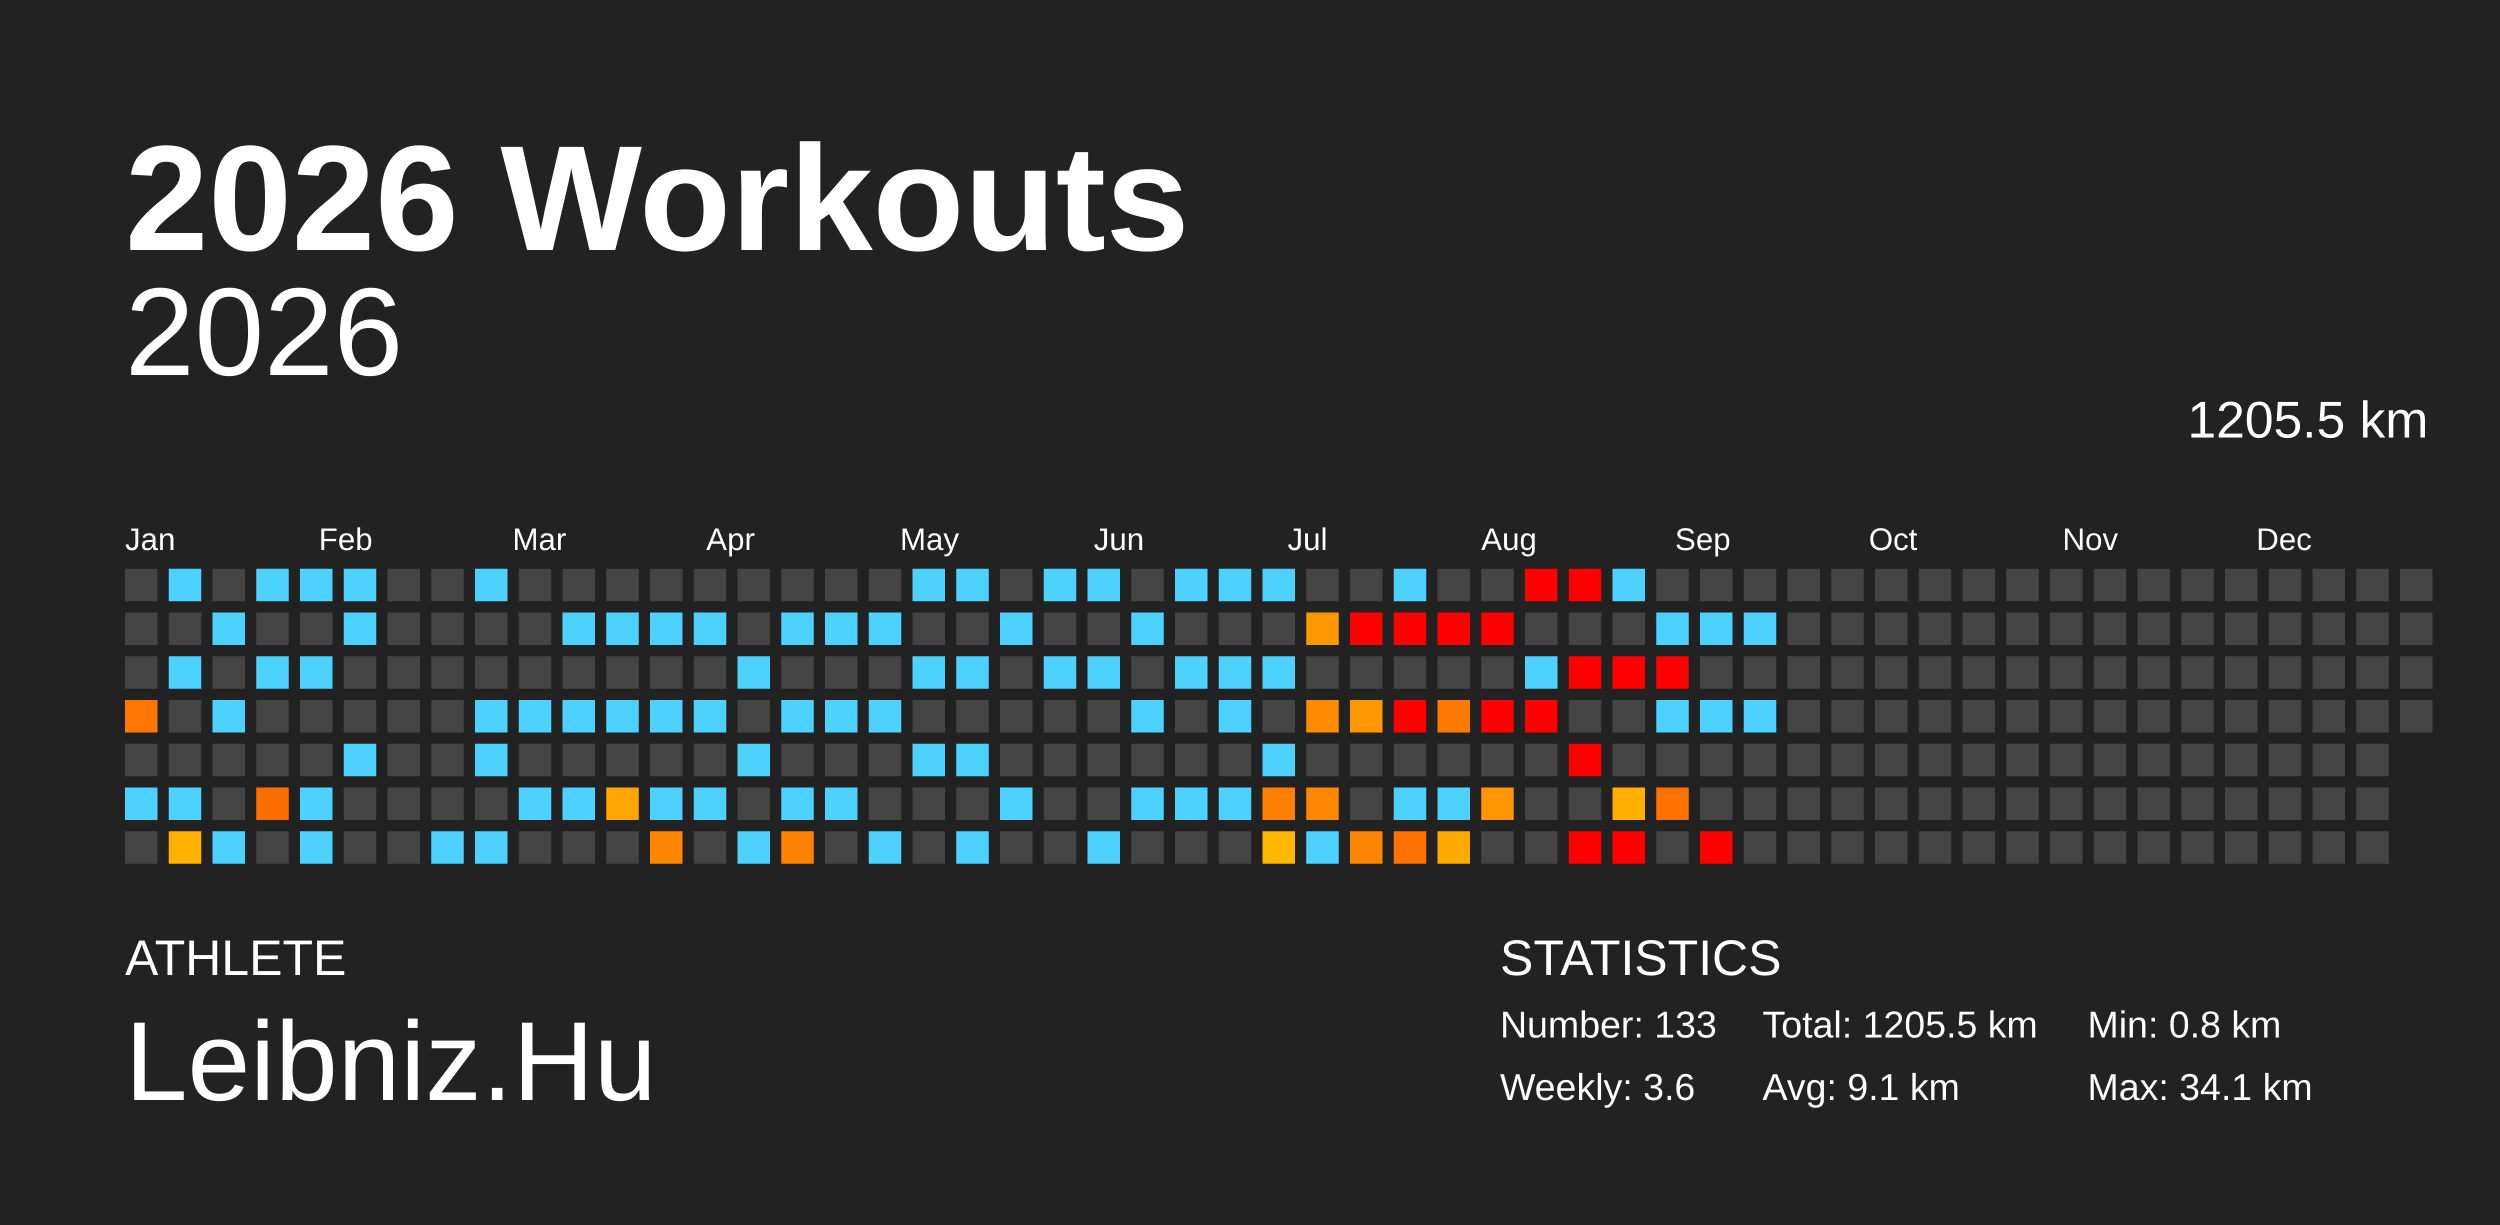
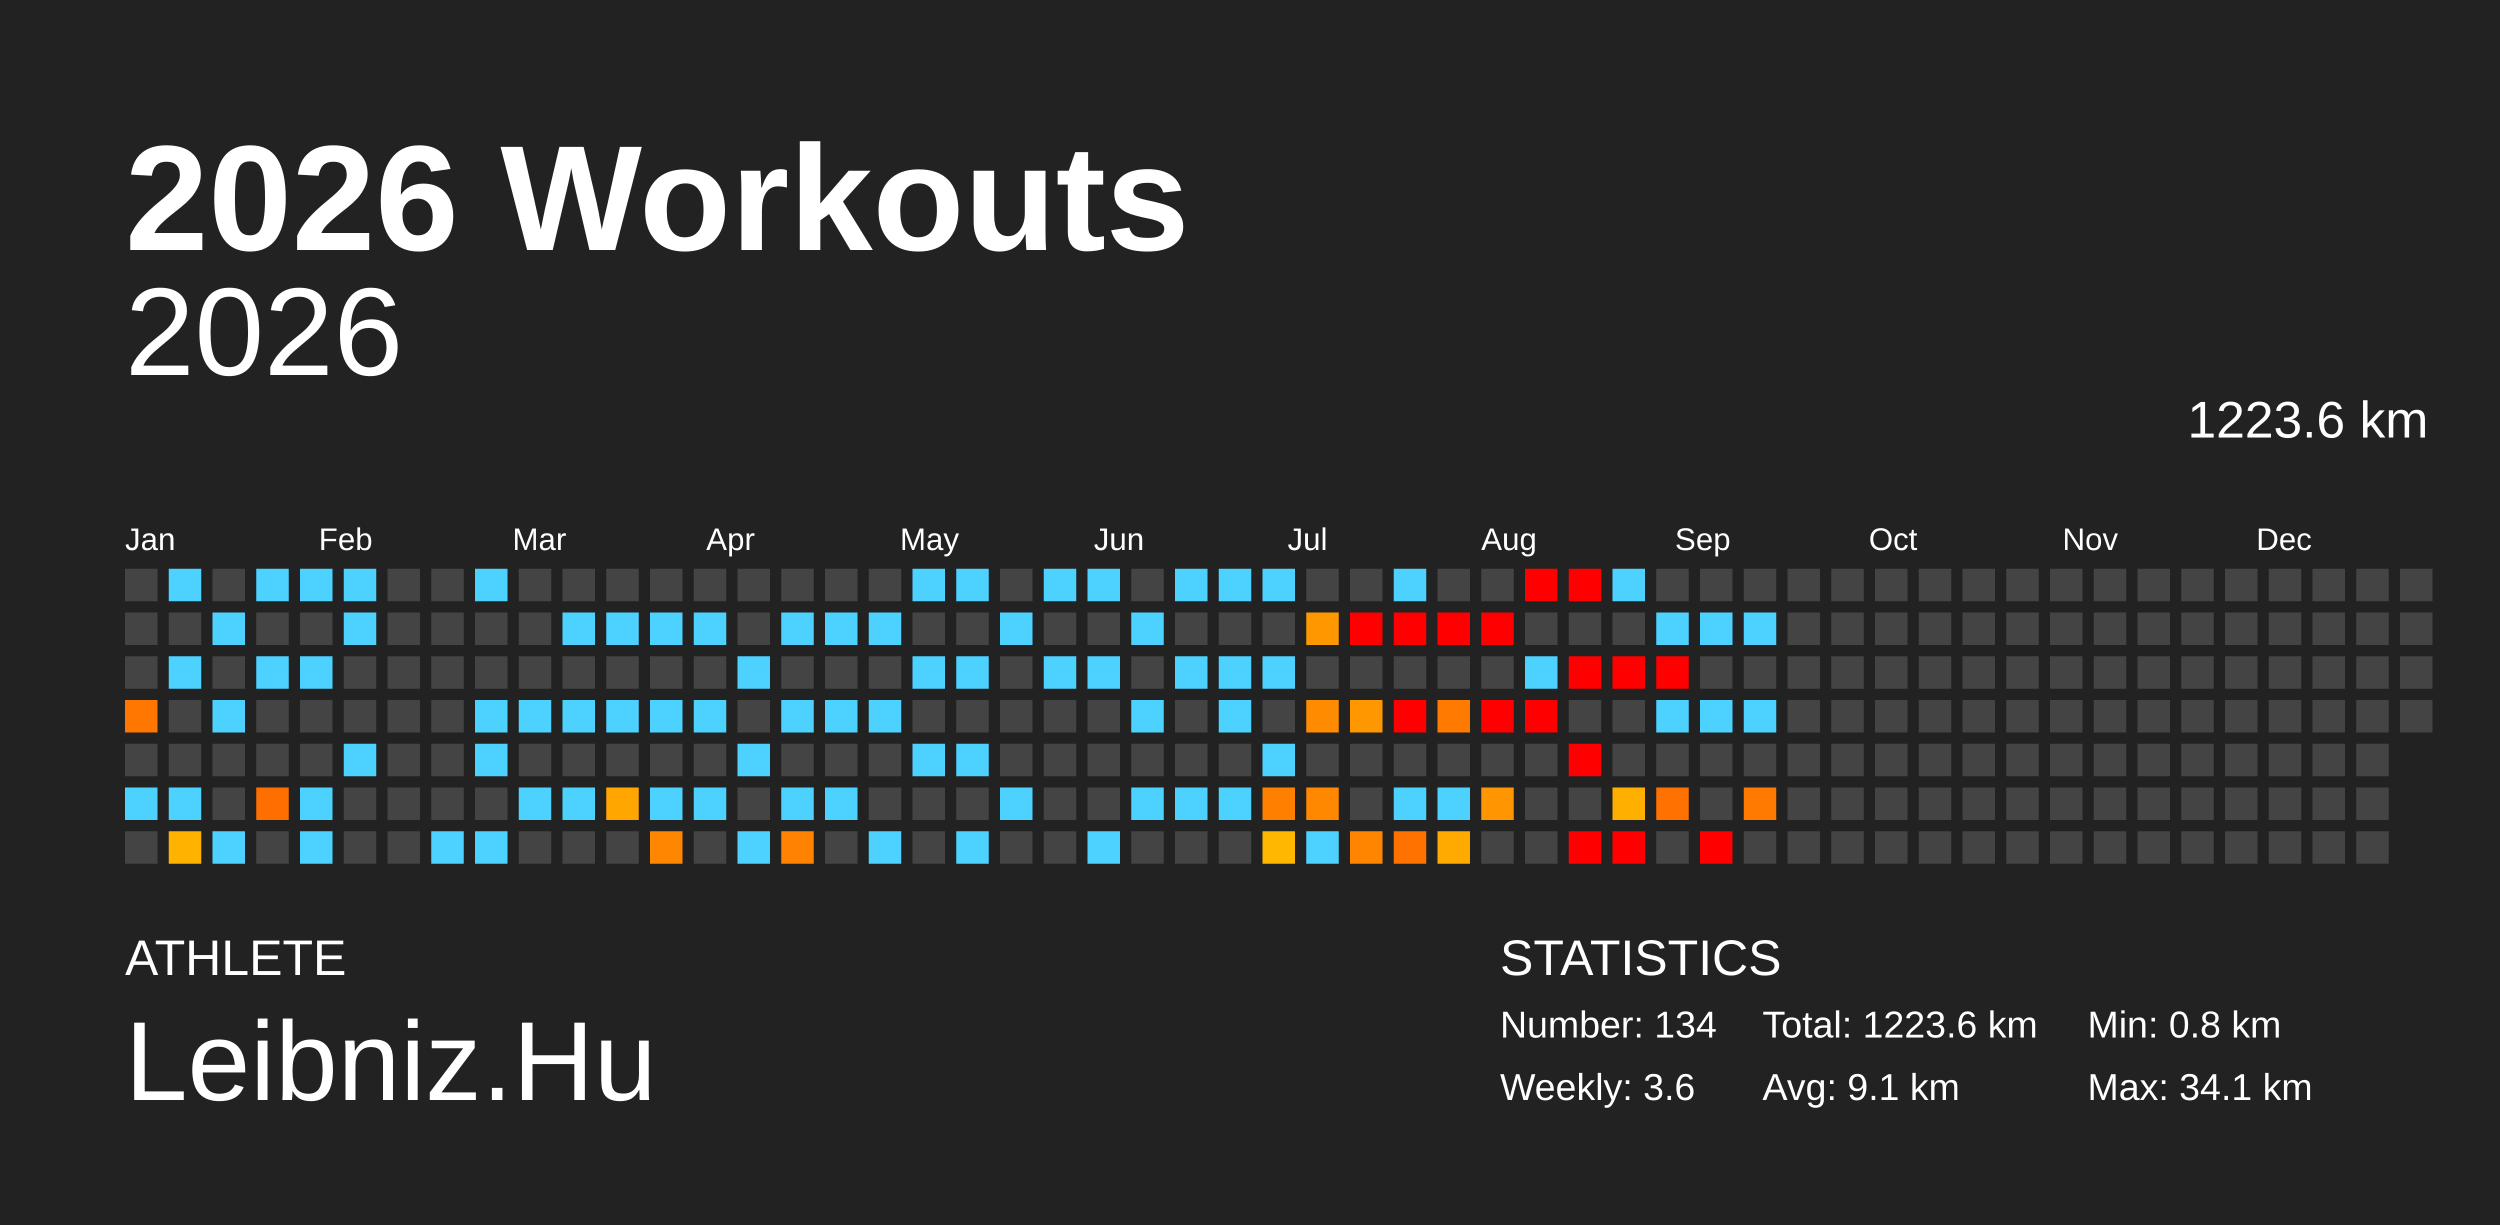
<svg xmlns="http://www.w3.org/2000/svg" baseProfile="full" height="98mm" version="1.1" viewBox="0,0,200,98" width="200mm">
  <defs />
  <rect fill="#222222" height="98" width="200" x="0" y="0" />
  <text fill="#FFFFFF" style="font-size:12px; font-family:Arial; font-weight:bold;" x="10" y="20">2026 Workouts</text>
  <text fill="#FFFFFF" style="font-size:4px; font-family:Arial" x="10" y="78">ATHLETE</text>
  <text fill="#FFFFFF" style="font-size:9px; font-family:Arial" x="10" y="88">Leibniz.Hu</text>
  <text fill="#FFFFFF" style="font-size:4px; font-family:Arial" x="120" y="78">STATISTICS</text>
-   <text fill="#FFFFFF" style="font-size:3px; font-family:Arial" x="120" y="83">Number: 133</text>
+   <text fill="#FFFFFF" style="font-size:3px; font-family:Arial" x="120" y="83">Number: 134</text>
  <text fill="#FFFFFF" style="font-size:3px; font-family:Arial" x="120" y="88">Weekly: 3.6</text>
-   <text fill="#FFFFFF" style="font-size:3px; font-family:Arial" x="141" y="83">Total: 1205.5 km</text>
+   <text fill="#FFFFFF" style="font-size:3px; font-family:Arial" x="141" y="83">Total: 1223.6 km</text>
  <text fill="#FFFFFF" style="font-size:3px; font-family:Arial" x="141" y="88">Avg: 9.1 km</text>
  <text fill="#FFFFFF" style="font-size:3px; font-family:Arial" x="167" y="83">Min: 0.8 km</text>
  <text fill="#FFFFFF" style="font-size:3px; font-family:Arial" x="167" y="88">Max: 34.1 km</text>
  <text alignment-baseline="hanging" fill="#FFFFFF" style="font-size:10.0px; font-family:Arial;" x="10" y="30">2026</text>
-   <text alignment-baseline="hanging" fill="#FFFFFF" style="font-size:4.125px; font-family:Arial;" x="175" y="35">1205.5 km</text>
+   <text alignment-baseline="hanging" fill="#FFFFFF" style="font-size:4.125px; font-family:Arial;" x="175" y="35">1223.6 km</text>
  <text fill="#FFFFFF" style="font-size:2.5px; font-family:Arial" x="10.0" y="44">Jan</text>
  <text fill="#FFFFFF" style="font-size:2.5px; font-family:Arial" x="25.5" y="44">Feb</text>
  <text fill="#FFFFFF" style="font-size:2.5px; font-family:Arial" x="41.0" y="44">Mar</text>
  <text fill="#FFFFFF" style="font-size:2.5px; font-family:Arial" x="56.5" y="44">Apr</text>
  <text fill="#FFFFFF" style="font-size:2.5px; font-family:Arial" x="72.0" y="44">May</text>
  <text fill="#FFFFFF" style="font-size:2.5px; font-family:Arial" x="87.5" y="44">Jun</text>
  <text fill="#FFFFFF" style="font-size:2.5px; font-family:Arial" x="103.0" y="44">Jul</text>
  <text fill="#FFFFFF" style="font-size:2.5px; font-family:Arial" x="118.5" y="44">Aug</text>
  <text fill="#FFFFFF" style="font-size:2.5px; font-family:Arial" x="134.0" y="44">Sep</text>
  <text fill="#FFFFFF" style="font-size:2.5px; font-family:Arial" x="149.5" y="44">Oct</text>
  <text fill="#FFFFFF" style="font-size:2.5px; font-family:Arial" x="165.0" y="44">Nov</text>
  <text fill="#FFFFFF" style="font-size:2.5px; font-family:Arial" x="180.5" y="44">Dec</text>
  <rect fill="#444444" height="2.6" width="2.6" x="10.0" y="45.5" />
  <rect fill="#444444" height="2.6" width="2.6" x="10.0" y="49.0" />
  <rect fill="#444444" height="2.6" width="2.6" x="10.0" y="52.5" />
  <rect fill="#ff7600" height="2.6" width="2.6" x="10.0" y="56.0" />
  <rect fill="#444444" height="2.6" width="2.6" x="10.0" y="59.5" />
  <rect fill="#4dd2ff" height="2.6" width="2.6" x="10.0" y="63.0" />
  <rect fill="#444444" height="2.6" width="2.6" x="10.0" y="66.5" />
  <rect fill="#4dd2ff" height="2.6" width="2.6" x="13.5" y="45.5" />
  <rect fill="#444444" height="2.6" width="2.6" x="13.5" y="49.0" />
  <rect fill="#4dd2ff" height="2.6" width="2.6" x="13.5" y="52.5" />
  <rect fill="#444444" height="2.6" width="2.6" x="13.5" y="56.0" />
  <rect fill="#444444" height="2.6" width="2.6" x="13.5" y="59.5" />
  <rect fill="#4dd2ff" height="2.6" width="2.6" x="13.5" y="63.0" />
  <rect fill="#ffb200" height="2.6" width="2.6" x="13.5" y="66.5" />
  <rect fill="#444444" height="2.6" width="2.6" x="17.0" y="45.5" />
  <rect fill="#4dd2ff" height="2.6" width="2.6" x="17.0" y="49.0" />
  <rect fill="#444444" height="2.6" width="2.6" x="17.0" y="52.5" />
  <rect fill="#4dd2ff" height="2.6" width="2.6" x="17.0" y="56.0" />
  <rect fill="#444444" height="2.6" width="2.6" x="17.0" y="59.5" />
  <rect fill="#444444" height="2.6" width="2.6" x="17.0" y="63.0" />
  <rect fill="#4dd2ff" height="2.6" width="2.6" x="17.0" y="66.5" />
  <rect fill="#4dd2ff" height="2.6" width="2.6" x="20.5" y="45.5" />
  <rect fill="#444444" height="2.6" width="2.6" x="20.5" y="49.0" />
  <rect fill="#4dd2ff" height="2.6" width="2.6" x="20.5" y="52.5" />
  <rect fill="#444444" height="2.6" width="2.6" x="20.5" y="56.0" />
  <rect fill="#444444" height="2.6" width="2.6" x="20.5" y="59.5" />
  <rect fill="#ff6e00" height="2.6" width="2.6" x="20.5" y="63.0" />
  <rect fill="#444444" height="2.6" width="2.6" x="20.5" y="66.5" />
  <rect fill="#4dd2ff" height="2.6" width="2.6" x="24.0" y="45.5" />
  <rect fill="#444444" height="2.6" width="2.6" x="24.0" y="49.0" />
  <rect fill="#4dd2ff" height="2.6" width="2.6" x="24.0" y="52.5" />
  <rect fill="#444444" height="2.6" width="2.6" x="24.0" y="56.0" />
  <rect fill="#444444" height="2.6" width="2.6" x="24.0" y="59.5" />
  <rect fill="#4dd2ff" height="2.6" width="2.6" x="24.0" y="63.0" />
  <rect fill="#4dd2ff" height="2.6" width="2.6" x="24.0" y="66.5" />
  <rect fill="#4dd2ff" height="2.6" width="2.6" x="27.5" y="45.5" />
  <rect fill="#4dd2ff" height="2.6" width="2.6" x="27.5" y="49.0" />
  <rect fill="#444444" height="2.6" width="2.6" x="27.5" y="52.5" />
  <rect fill="#444444" height="2.6" width="2.6" x="27.5" y="56.0" />
  <rect fill="#4dd2ff" height="2.6" width="2.6" x="27.5" y="59.5" />
  <rect fill="#444444" height="2.6" width="2.6" x="27.5" y="63.0" />
  <rect fill="#444444" height="2.6" width="2.6" x="27.5" y="66.5" />
  <rect fill="#444444" height="2.6" width="2.6" x="31.0" y="45.5" />
  <rect fill="#444444" height="2.6" width="2.6" x="31.0" y="49.0" />
  <rect fill="#444444" height="2.6" width="2.6" x="31.0" y="52.5" />
  <rect fill="#444444" height="2.6" width="2.6" x="31.0" y="56.0" />
  <rect fill="#444444" height="2.6" width="2.6" x="31.0" y="59.5" />
  <rect fill="#444444" height="2.6" width="2.6" x="31.0" y="63.0" />
  <rect fill="#444444" height="2.6" width="2.6" x="31.0" y="66.5" />
  <rect fill="#444444" height="2.6" width="2.6" x="34.5" y="45.5" />
  <rect fill="#444444" height="2.6" width="2.6" x="34.5" y="49.0" />
  <rect fill="#444444" height="2.6" width="2.6" x="34.5" y="52.5" />
  <rect fill="#444444" height="2.6" width="2.6" x="34.5" y="56.0" />
  <rect fill="#444444" height="2.6" width="2.6" x="34.5" y="59.5" />
  <rect fill="#444444" height="2.6" width="2.6" x="34.5" y="63.0" />
  <rect fill="#4dd2ff" height="2.6" width="2.6" x="34.5" y="66.5" />
  <rect fill="#4dd2ff" height="2.6" width="2.6" x="38.0" y="45.5" />
  <rect fill="#444444" height="2.6" width="2.6" x="38.0" y="49.0" />
  <rect fill="#444444" height="2.6" width="2.6" x="38.0" y="52.5" />
  <rect fill="#4dd2ff" height="2.6" width="2.6" x="38.0" y="56.0" />
  <rect fill="#4dd2ff" height="2.6" width="2.6" x="38.0" y="59.5" />
  <rect fill="#444444" height="2.6" width="2.6" x="38.0" y="63.0" />
  <rect fill="#4dd2ff" height="2.6" width="2.6" x="38.0" y="66.5" />
  <rect fill="#444444" height="2.6" width="2.6" x="41.5" y="45.5" />
  <rect fill="#444444" height="2.6" width="2.6" x="41.5" y="49.0" />
  <rect fill="#444444" height="2.6" width="2.6" x="41.5" y="52.5" />
  <rect fill="#4dd2ff" height="2.6" width="2.6" x="41.5" y="56.0" />
  <rect fill="#444444" height="2.6" width="2.6" x="41.5" y="59.5" />
  <rect fill="#4dd2ff" height="2.6" width="2.6" x="41.5" y="63.0" />
  <rect fill="#444444" height="2.6" width="2.6" x="41.5" y="66.5" />
  <rect fill="#444444" height="2.6" width="2.6" x="45.0" y="45.5" />
  <rect fill="#4dd2ff" height="2.6" width="2.6" x="45.0" y="49.0" />
  <rect fill="#444444" height="2.6" width="2.6" x="45.0" y="52.5" />
  <rect fill="#4dd2ff" height="2.6" width="2.6" x="45.0" y="56.0" />
  <rect fill="#444444" height="2.6" width="2.6" x="45.0" y="59.5" />
  <rect fill="#4dd2ff" height="2.6" width="2.6" x="45.0" y="63.0" />
  <rect fill="#444444" height="2.6" width="2.6" x="45.0" y="66.5" />
  <rect fill="#444444" height="2.6" width="2.6" x="48.5" y="45.5" />
  <rect fill="#4dd2ff" height="2.6" width="2.6" x="48.5" y="49.0" />
  <rect fill="#444444" height="2.6" width="2.6" x="48.5" y="52.5" />
  <rect fill="#4dd2ff" height="2.6" width="2.6" x="48.5" y="56.0" />
  <rect fill="#444444" height="2.6" width="2.6" x="48.5" y="59.5" />
  <rect fill="#ffa600" height="2.6" width="2.6" x="48.5" y="63.0" />
  <rect fill="#444444" height="2.6" width="2.6" x="48.5" y="66.5" />
  <rect fill="#444444" height="2.6" width="2.6" x="52.0" y="45.5" />
  <rect fill="#4dd2ff" height="2.6" width="2.6" x="52.0" y="49.0" />
  <rect fill="#444444" height="2.6" width="2.6" x="52.0" y="52.5" />
  <rect fill="#4dd2ff" height="2.6" width="2.6" x="52.0" y="56.0" />
  <rect fill="#444444" height="2.6" width="2.6" x="52.0" y="59.5" />
  <rect fill="#4dd2ff" height="2.6" width="2.6" x="52.0" y="63.0" />
  <rect fill="#ff8600" height="2.6" width="2.6" x="52.0" y="66.5" />
  <rect fill="#444444" height="2.6" width="2.6" x="55.5" y="45.5" />
  <rect fill="#4dd2ff" height="2.6" width="2.6" x="55.5" y="49.0" />
  <rect fill="#444444" height="2.6" width="2.6" x="55.5" y="52.5" />
  <rect fill="#4dd2ff" height="2.6" width="2.6" x="55.5" y="56.0" />
  <rect fill="#444444" height="2.6" width="2.6" x="55.5" y="59.5" />
  <rect fill="#4dd2ff" height="2.6" width="2.6" x="55.5" y="63.0" />
  <rect fill="#444444" height="2.6" width="2.6" x="55.5" y="66.5" />
  <rect fill="#444444" height="2.6" width="2.6" x="59.0" y="45.5" />
  <rect fill="#444444" height="2.6" width="2.6" x="59.0" y="49.0" />
  <rect fill="#4dd2ff" height="2.6" width="2.6" x="59.0" y="52.5" />
  <rect fill="#444444" height="2.6" width="2.6" x="59.0" y="56.0" />
  <rect fill="#4dd2ff" height="2.6" width="2.6" x="59.0" y="59.5" />
  <rect fill="#444444" height="2.6" width="2.6" x="59.0" y="63.0" />
  <rect fill="#4dd2ff" height="2.6" width="2.6" x="59.0" y="66.5" />
  <rect fill="#444444" height="2.6" width="2.6" x="62.5" y="45.5" />
  <rect fill="#4dd2ff" height="2.6" width="2.6" x="62.5" y="49.0" />
  <rect fill="#444444" height="2.6" width="2.6" x="62.5" y="52.5" />
  <rect fill="#4dd2ff" height="2.6" width="2.6" x="62.5" y="56.0" />
  <rect fill="#444444" height="2.6" width="2.6" x="62.5" y="59.5" />
  <rect fill="#4dd2ff" height="2.6" width="2.6" x="62.5" y="63.0" />
  <rect fill="#ff8200" height="2.6" width="2.6" x="62.5" y="66.5" />
  <rect fill="#444444" height="2.6" width="2.6" x="66.0" y="45.5" />
  <rect fill="#4dd2ff" height="2.6" width="2.6" x="66.0" y="49.0" />
  <rect fill="#444444" height="2.6" width="2.6" x="66.0" y="52.5" />
  <rect fill="#4dd2ff" height="2.6" width="2.6" x="66.0" y="56.0" />
  <rect fill="#444444" height="2.6" width="2.6" x="66.0" y="59.5" />
  <rect fill="#4dd2ff" height="2.6" width="2.6" x="66.0" y="63.0" />
  <rect fill="#444444" height="2.6" width="2.6" x="66.0" y="66.5" />
  <rect fill="#444444" height="2.6" width="2.6" x="69.5" y="45.5" />
  <rect fill="#4dd2ff" height="2.6" width="2.6" x="69.5" y="49.0" />
  <rect fill="#444444" height="2.6" width="2.6" x="69.5" y="52.5" />
  <rect fill="#4dd2ff" height="2.6" width="2.6" x="69.5" y="56.0" />
  <rect fill="#444444" height="2.6" width="2.6" x="69.5" y="59.5" />
  <rect fill="#444444" height="2.6" width="2.6" x="69.5" y="63.0" />
  <rect fill="#4dd2ff" height="2.6" width="2.6" x="69.5" y="66.5" />
  <rect fill="#4dd2ff" height="2.6" width="2.6" x="73.0" y="45.5" />
  <rect fill="#444444" height="2.6" width="2.6" x="73.0" y="49.0" />
  <rect fill="#4dd2ff" height="2.6" width="2.6" x="73.0" y="52.5" />
  <rect fill="#444444" height="2.6" width="2.6" x="73.0" y="56.0" />
  <rect fill="#4dd2ff" height="2.6" width="2.6" x="73.0" y="59.5" />
  <rect fill="#444444" height="2.6" width="2.6" x="73.0" y="63.0" />
  <rect fill="#444444" height="2.6" width="2.6" x="73.0" y="66.5" />
  <rect fill="#4dd2ff" height="2.6" width="2.6" x="76.5" y="45.5" />
  <rect fill="#444444" height="2.6" width="2.6" x="76.5" y="49.0" />
  <rect fill="#4dd2ff" height="2.6" width="2.6" x="76.5" y="52.5" />
  <rect fill="#444444" height="2.6" width="2.6" x="76.5" y="56.0" />
  <rect fill="#4dd2ff" height="2.6" width="2.6" x="76.5" y="59.5" />
  <rect fill="#444444" height="2.6" width="2.6" x="76.5" y="63.0" />
  <rect fill="#4dd2ff" height="2.6" width="2.6" x="76.5" y="66.5" />
  <rect fill="#444444" height="2.6" width="2.6" x="80.0" y="45.5" />
  <rect fill="#4dd2ff" height="2.6" width="2.6" x="80.0" y="49.0" />
  <rect fill="#444444" height="2.6" width="2.6" x="80.0" y="52.5" />
  <rect fill="#444444" height="2.6" width="2.6" x="80.0" y="56.0" />
  <rect fill="#444444" height="2.6" width="2.6" x="80.0" y="59.5" />
  <rect fill="#4dd2ff" height="2.6" width="2.6" x="80.0" y="63.0" />
  <rect fill="#444444" height="2.6" width="2.6" x="80.0" y="66.5" />
  <rect fill="#4dd2ff" height="2.6" width="2.6" x="83.5" y="45.5" />
  <rect fill="#444444" height="2.6" width="2.6" x="83.5" y="49.0" />
  <rect fill="#4dd2ff" height="2.6" width="2.6" x="83.5" y="52.5" />
  <rect fill="#444444" height="2.6" width="2.6" x="83.5" y="56.0" />
  <rect fill="#444444" height="2.6" width="2.6" x="83.5" y="59.5" />
  <rect fill="#444444" height="2.6" width="2.6" x="83.5" y="63.0" />
  <rect fill="#444444" height="2.6" width="2.6" x="83.5" y="66.5" />
  <rect fill="#4dd2ff" height="2.6" width="2.6" x="87.0" y="45.5" />
  <rect fill="#444444" height="2.6" width="2.6" x="87.0" y="49.0" />
  <rect fill="#4dd2ff" height="2.6" width="2.6" x="87.0" y="52.5" />
  <rect fill="#444444" height="2.6" width="2.6" x="87.0" y="56.0" />
  <rect fill="#444444" height="2.6" width="2.6" x="87.0" y="59.5" />
  <rect fill="#444444" height="2.6" width="2.6" x="87.0" y="63.0" />
  <rect fill="#4dd2ff" height="2.6" width="2.6" x="87.0" y="66.5" />
  <rect fill="#444444" height="2.6" width="2.6" x="90.5" y="45.5" />
  <rect fill="#4dd2ff" height="2.6" width="2.6" x="90.5" y="49.0" />
  <rect fill="#444444" height="2.6" width="2.6" x="90.5" y="52.5" />
  <rect fill="#4dd2ff" height="2.6" width="2.6" x="90.5" y="56.0" />
  <rect fill="#444444" height="2.6" width="2.6" x="90.5" y="59.5" />
  <rect fill="#4dd2ff" height="2.6" width="2.6" x="90.5" y="63.0" />
  <rect fill="#444444" height="2.6" width="2.6" x="90.5" y="66.5" />
  <rect fill="#4dd2ff" height="2.6" width="2.6" x="94.0" y="45.5" />
  <rect fill="#444444" height="2.6" width="2.6" x="94.0" y="49.0" />
  <rect fill="#4dd2ff" height="2.6" width="2.6" x="94.0" y="52.5" />
  <rect fill="#444444" height="2.6" width="2.6" x="94.0" y="56.0" />
  <rect fill="#444444" height="2.6" width="2.6" x="94.0" y="59.5" />
  <rect fill="#4dd2ff" height="2.6" width="2.6" x="94.0" y="63.0" />
  <rect fill="#444444" height="2.6" width="2.6" x="94.0" y="66.5" />
  <rect fill="#4dd2ff" height="2.6" width="2.6" x="97.5" y="45.5" />
  <rect fill="#444444" height="2.6" width="2.6" x="97.5" y="49.0" />
  <rect fill="#4dd2ff" height="2.6" width="2.6" x="97.5" y="52.5" />
  <rect fill="#4dd2ff" height="2.6" width="2.6" x="97.5" y="56.0" />
  <rect fill="#444444" height="2.6" width="2.6" x="97.5" y="59.5" />
  <rect fill="#4dd2ff" height="2.6" width="2.6" x="97.5" y="63.0" />
  <rect fill="#444444" height="2.6" width="2.6" x="97.5" y="66.5" />
  <rect fill="#4dd2ff" height="2.6" width="2.6" x="101.0" y="45.5" />
  <rect fill="#444444" height="2.6" width="2.6" x="101.0" y="49.0" />
  <rect fill="#4dd2ff" height="2.6" width="2.6" x="101.0" y="52.5" />
  <rect fill="#444444" height="2.6" width="2.6" x="101.0" y="56.0" />
  <rect fill="#4dd2ff" height="2.6" width="2.6" x="101.0" y="59.5" />
  <rect fill="#ff7f00" height="2.6" width="2.6" x="101.0" y="63.0" />
  <rect fill="#ffb700" height="2.6" width="2.6" x="101.0" y="66.5" />
  <rect fill="#444444" height="2.6" width="2.6" x="104.5" y="45.5" />
  <rect fill="#ff9700" height="2.6" width="2.6" x="104.5" y="49.0" />
  <rect fill="#444444" height="2.6" width="2.6" x="104.5" y="52.5" />
  <rect fill="#ff8b00" height="2.6" width="2.6" x="104.5" y="56.0" />
  <rect fill="#444444" height="2.6" width="2.6" x="104.5" y="59.5" />
  <rect fill="#ff8800" height="2.6" width="2.6" x="104.5" y="63.0" />
  <rect fill="#4dd2ff" height="2.6" width="2.6" x="104.5" y="66.5" />
  <rect fill="#444444" height="2.6" width="2.6" x="108.0" y="45.5" />
  <rect fill="red" height="2.6" width="2.6" x="108.0" y="49.0" />
  <rect fill="#444444" height="2.6" width="2.6" x="108.0" y="52.5" />
  <rect fill="#ff9800" height="2.6" width="2.6" x="108.0" y="56.0" />
  <rect fill="#444444" height="2.6" width="2.6" x="108.0" y="59.5" />
  <rect fill="#444444" height="2.6" width="2.6" x="108.0" y="63.0" />
  <rect fill="#ff8500" height="2.6" width="2.6" x="108.0" y="66.5" />
  <rect fill="#4dd2ff" height="2.6" width="2.6" x="111.5" y="45.5" />
  <rect fill="red" height="2.6" width="2.6" x="111.5" y="49.0" />
  <rect fill="#444444" height="2.6" width="2.6" x="111.5" y="52.5" />
  <rect fill="red" height="2.6" width="2.6" x="111.5" y="56.0" />
  <rect fill="#444444" height="2.6" width="2.6" x="111.5" y="59.5" />
  <rect fill="#4dd2ff" height="2.6" width="2.6" x="111.5" y="63.0" />
  <rect fill="#ff7200" height="2.6" width="2.6" x="111.5" y="66.5" />
  <rect fill="#444444" height="2.6" width="2.6" x="115.0" y="45.5" />
  <rect fill="red" height="2.6" width="2.6" x="115.0" y="49.0" />
  <rect fill="#444444" height="2.6" width="2.6" x="115.0" y="52.5" />
  <rect fill="#ff7a00" height="2.6" width="2.6" x="115.0" y="56.0" />
  <rect fill="#444444" height="2.6" width="2.6" x="115.0" y="59.5" />
  <rect fill="#4dd2ff" height="2.6" width="2.6" x="115.0" y="63.0" />
  <rect fill="#ffaa00" height="2.6" width="2.6" x="115.0" y="66.5" />
  <rect fill="#444444" height="2.6" width="2.6" x="118.5" y="45.5" />
  <rect fill="red" height="2.6" width="2.6" x="118.5" y="49.0" />
  <rect fill="#444444" height="2.6" width="2.6" x="118.5" y="52.5" />
  <rect fill="red" height="2.6" width="2.6" x="118.5" y="56.0" />
  <rect fill="#444444" height="2.6" width="2.6" x="118.5" y="59.5" />
  <rect fill="#ff9500" height="2.6" width="2.6" x="118.5" y="63.0" />
  <rect fill="#444444" height="2.6" width="2.6" x="118.5" y="66.5" />
  <rect fill="red" height="2.6" width="2.6" x="122.0" y="45.5" />
  <rect fill="#444444" height="2.6" width="2.6" x="122.0" y="49.0" />
  <rect fill="#4dd2ff" height="2.6" width="2.6" x="122.0" y="52.5" />
  <rect fill="red" height="2.6" width="2.6" x="122.0" y="56.0" />
  <rect fill="#444444" height="2.6" width="2.6" x="122.0" y="59.5" />
  <rect fill="#444444" height="2.6" width="2.6" x="122.0" y="63.0" />
  <rect fill="#444444" height="2.6" width="2.6" x="122.0" y="66.5" />
  <rect fill="red" height="2.6" width="2.6" x="125.5" y="45.5" />
  <rect fill="#444444" height="2.6" width="2.6" x="125.5" y="49.0" />
  <rect fill="red" height="2.6" width="2.6" x="125.5" y="52.5" />
  <rect fill="#444444" height="2.6" width="2.6" x="125.5" y="56.0" />
  <rect fill="red" height="2.6" width="2.6" x="125.5" y="59.5" />
  <rect fill="#444444" height="2.6" width="2.6" x="125.5" y="63.0" />
  <rect fill="red" height="2.6" width="2.6" x="125.5" y="66.5" />
  <rect fill="#4dd2ff" height="2.6" width="2.6" x="129.0" y="45.5" />
  <rect fill="#444444" height="2.6" width="2.6" x="129.0" y="49.0" />
  <rect fill="red" height="2.6" width="2.6" x="129.0" y="52.5" />
  <rect fill="#444444" height="2.6" width="2.6" x="129.0" y="56.0" />
  <rect fill="#444444" height="2.6" width="2.6" x="129.0" y="59.5" />
  <rect fill="#ffaf00" height="2.6" width="2.6" x="129.0" y="63.0" />
  <rect fill="red" height="2.6" width="2.6" x="129.0" y="66.5" />
  <rect fill="#444444" height="2.6" width="2.6" x="132.5" y="45.5" />
  <rect fill="#4dd2ff" height="2.6" width="2.6" x="132.5" y="49.0" />
  <rect fill="red" height="2.6" width="2.6" x="132.5" y="52.5" />
  <rect fill="#4dd2ff" height="2.6" width="2.6" x="132.5" y="56.0" />
  <rect fill="#444444" height="2.6" width="2.6" x="132.5" y="59.5" />
  <rect fill="#ff7100" height="2.6" width="2.6" x="132.5" y="63.0" />
  <rect fill="#444444" height="2.6" width="2.6" x="132.5" y="66.5" />
  <rect fill="#444444" height="2.6" width="2.6" x="136.0" y="45.5" />
  <rect fill="#4dd2ff" height="2.6" width="2.6" x="136.0" y="49.0" />
  <rect fill="#444444" height="2.6" width="2.6" x="136.0" y="52.5" />
  <rect fill="#4dd2ff" height="2.6" width="2.6" x="136.0" y="56.0" />
  <rect fill="#444444" height="2.6" width="2.6" x="136.0" y="59.5" />
  <rect fill="#444444" height="2.6" width="2.6" x="136.0" y="63.0" />
  <rect fill="red" height="2.6" width="2.6" x="136.0" y="66.5" />
  <rect fill="#444444" height="2.6" width="2.6" x="139.5" y="45.5" />
  <rect fill="#4dd2ff" height="2.6" width="2.6" x="139.5" y="49.0" />
  <rect fill="#444444" height="2.6" width="2.6" x="139.5" y="52.5" />
  <rect fill="#4dd2ff" height="2.6" width="2.6" x="139.5" y="56.0" />
  <rect fill="#444444" height="2.6" width="2.6" x="139.5" y="59.5" />
-   <rect fill="#444444" height="2.6" width="2.6" x="139.5" y="63.0" />
+   <rect fill="#ff7a00" height="2.6" width="2.6" x="139.5" y="63.0" />
  <rect fill="#444444" height="2.6" width="2.6" x="139.5" y="66.5" />
  <rect fill="#444444" height="2.6" width="2.6" x="143.0" y="45.5" />
  <rect fill="#444444" height="2.6" width="2.6" x="143.0" y="49.0" />
  <rect fill="#444444" height="2.6" width="2.6" x="143.0" y="52.5" />
  <rect fill="#444444" height="2.6" width="2.6" x="143.0" y="56.0" />
  <rect fill="#444444" height="2.6" width="2.6" x="143.0" y="59.5" />
  <rect fill="#444444" height="2.6" width="2.6" x="143.0" y="63.0" />
  <rect fill="#444444" height="2.6" width="2.6" x="143.0" y="66.5" />
  <rect fill="#444444" height="2.6" width="2.6" x="146.5" y="45.5" />
  <rect fill="#444444" height="2.6" width="2.6" x="146.5" y="49.0" />
  <rect fill="#444444" height="2.6" width="2.6" x="146.5" y="52.5" />
  <rect fill="#444444" height="2.6" width="2.6" x="146.5" y="56.0" />
  <rect fill="#444444" height="2.6" width="2.6" x="146.5" y="59.5" />
  <rect fill="#444444" height="2.6" width="2.6" x="146.5" y="63.0" />
  <rect fill="#444444" height="2.6" width="2.6" x="146.5" y="66.5" />
  <rect fill="#444444" height="2.6" width="2.6" x="150.0" y="45.5" />
  <rect fill="#444444" height="2.6" width="2.6" x="150.0" y="49.0" />
  <rect fill="#444444" height="2.6" width="2.6" x="150.0" y="52.5" />
  <rect fill="#444444" height="2.6" width="2.6" x="150.0" y="56.0" />
  <rect fill="#444444" height="2.6" width="2.6" x="150.0" y="59.5" />
  <rect fill="#444444" height="2.6" width="2.6" x="150.0" y="63.0" />
  <rect fill="#444444" height="2.6" width="2.6" x="150.0" y="66.5" />
  <rect fill="#444444" height="2.6" width="2.6" x="153.5" y="45.5" />
  <rect fill="#444444" height="2.6" width="2.6" x="153.5" y="49.0" />
  <rect fill="#444444" height="2.6" width="2.6" x="153.5" y="52.5" />
  <rect fill="#444444" height="2.6" width="2.6" x="153.5" y="56.0" />
  <rect fill="#444444" height="2.6" width="2.6" x="153.5" y="59.5" />
  <rect fill="#444444" height="2.6" width="2.6" x="153.5" y="63.0" />
  <rect fill="#444444" height="2.6" width="2.6" x="153.5" y="66.5" />
  <rect fill="#444444" height="2.6" width="2.6" x="157.0" y="45.5" />
  <rect fill="#444444" height="2.6" width="2.6" x="157.0" y="49.0" />
  <rect fill="#444444" height="2.6" width="2.6" x="157.0" y="52.5" />
  <rect fill="#444444" height="2.6" width="2.6" x="157.0" y="56.0" />
  <rect fill="#444444" height="2.6" width="2.6" x="157.0" y="59.5" />
  <rect fill="#444444" height="2.6" width="2.6" x="157.0" y="63.0" />
  <rect fill="#444444" height="2.6" width="2.6" x="157.0" y="66.5" />
  <rect fill="#444444" height="2.6" width="2.6" x="160.5" y="45.5" />
  <rect fill="#444444" height="2.6" width="2.6" x="160.5" y="49.0" />
  <rect fill="#444444" height="2.6" width="2.6" x="160.5" y="52.5" />
  <rect fill="#444444" height="2.6" width="2.6" x="160.5" y="56.0" />
  <rect fill="#444444" height="2.6" width="2.6" x="160.5" y="59.5" />
  <rect fill="#444444" height="2.6" width="2.6" x="160.5" y="63.0" />
  <rect fill="#444444" height="2.6" width="2.6" x="160.5" y="66.5" />
  <rect fill="#444444" height="2.6" width="2.6" x="164.0" y="45.5" />
  <rect fill="#444444" height="2.6" width="2.6" x="164.0" y="49.0" />
  <rect fill="#444444" height="2.6" width="2.6" x="164.0" y="52.5" />
  <rect fill="#444444" height="2.6" width="2.6" x="164.0" y="56.0" />
  <rect fill="#444444" height="2.6" width="2.6" x="164.0" y="59.5" />
  <rect fill="#444444" height="2.6" width="2.6" x="164.0" y="63.0" />
  <rect fill="#444444" height="2.6" width="2.6" x="164.0" y="66.5" />
  <rect fill="#444444" height="2.6" width="2.6" x="167.5" y="45.5" />
  <rect fill="#444444" height="2.6" width="2.6" x="167.5" y="49.0" />
  <rect fill="#444444" height="2.6" width="2.6" x="167.5" y="52.5" />
  <rect fill="#444444" height="2.6" width="2.6" x="167.5" y="56.0" />
  <rect fill="#444444" height="2.6" width="2.6" x="167.5" y="59.5" />
  <rect fill="#444444" height="2.6" width="2.6" x="167.5" y="63.0" />
  <rect fill="#444444" height="2.6" width="2.6" x="167.5" y="66.5" />
  <rect fill="#444444" height="2.6" width="2.6" x="171.0" y="45.5" />
  <rect fill="#444444" height="2.6" width="2.6" x="171.0" y="49.0" />
  <rect fill="#444444" height="2.6" width="2.6" x="171.0" y="52.5" />
  <rect fill="#444444" height="2.6" width="2.6" x="171.0" y="56.0" />
  <rect fill="#444444" height="2.6" width="2.6" x="171.0" y="59.5" />
  <rect fill="#444444" height="2.6" width="2.6" x="171.0" y="63.0" />
  <rect fill="#444444" height="2.6" width="2.6" x="171.0" y="66.5" />
  <rect fill="#444444" height="2.6" width="2.6" x="174.5" y="45.5" />
  <rect fill="#444444" height="2.6" width="2.6" x="174.5" y="49.0" />
  <rect fill="#444444" height="2.6" width="2.6" x="174.5" y="52.5" />
  <rect fill="#444444" height="2.6" width="2.6" x="174.5" y="56.0" />
  <rect fill="#444444" height="2.6" width="2.6" x="174.5" y="59.5" />
  <rect fill="#444444" height="2.6" width="2.6" x="174.5" y="63.0" />
  <rect fill="#444444" height="2.6" width="2.6" x="174.5" y="66.5" />
  <rect fill="#444444" height="2.6" width="2.6" x="178.0" y="45.5" />
  <rect fill="#444444" height="2.6" width="2.6" x="178.0" y="49.0" />
  <rect fill="#444444" height="2.6" width="2.6" x="178.0" y="52.5" />
  <rect fill="#444444" height="2.6" width="2.6" x="178.0" y="56.0" />
  <rect fill="#444444" height="2.6" width="2.6" x="178.0" y="59.5" />
  <rect fill="#444444" height="2.6" width="2.6" x="178.0" y="63.0" />
  <rect fill="#444444" height="2.6" width="2.6" x="178.0" y="66.5" />
  <rect fill="#444444" height="2.6" width="2.6" x="181.5" y="45.5" />
  <rect fill="#444444" height="2.6" width="2.6" x="181.5" y="49.0" />
  <rect fill="#444444" height="2.6" width="2.6" x="181.5" y="52.5" />
  <rect fill="#444444" height="2.6" width="2.6" x="181.5" y="56.0" />
  <rect fill="#444444" height="2.6" width="2.6" x="181.5" y="59.5" />
  <rect fill="#444444" height="2.6" width="2.6" x="181.5" y="63.0" />
  <rect fill="#444444" height="2.6" width="2.6" x="181.5" y="66.5" />
  <rect fill="#444444" height="2.6" width="2.6" x="185.0" y="45.5" />
  <rect fill="#444444" height="2.6" width="2.6" x="185.0" y="49.0" />
  <rect fill="#444444" height="2.6" width="2.6" x="185.0" y="52.5" />
  <rect fill="#444444" height="2.6" width="2.6" x="185.0" y="56.0" />
  <rect fill="#444444" height="2.6" width="2.6" x="185.0" y="59.5" />
  <rect fill="#444444" height="2.6" width="2.6" x="185.0" y="63.0" />
  <rect fill="#444444" height="2.6" width="2.6" x="185.0" y="66.5" />
  <rect fill="#444444" height="2.6" width="2.6" x="188.5" y="45.5" />
  <rect fill="#444444" height="2.6" width="2.6" x="188.5" y="49.0" />
  <rect fill="#444444" height="2.6" width="2.6" x="188.5" y="52.5" />
  <rect fill="#444444" height="2.6" width="2.6" x="188.5" y="56.0" />
  <rect fill="#444444" height="2.6" width="2.6" x="188.5" y="59.5" />
  <rect fill="#444444" height="2.6" width="2.6" x="188.5" y="63.0" />
  <rect fill="#444444" height="2.6" width="2.6" x="188.5" y="66.5" />
  <rect fill="#444444" height="2.6" width="2.6" x="192.0" y="45.5" />
  <rect fill="#444444" height="2.6" width="2.6" x="192.0" y="49.0" />
  <rect fill="#444444" height="2.6" width="2.6" x="192.0" y="52.5" />
  <rect fill="#444444" height="2.6" width="2.6" x="192.0" y="56.0" />
</svg>
